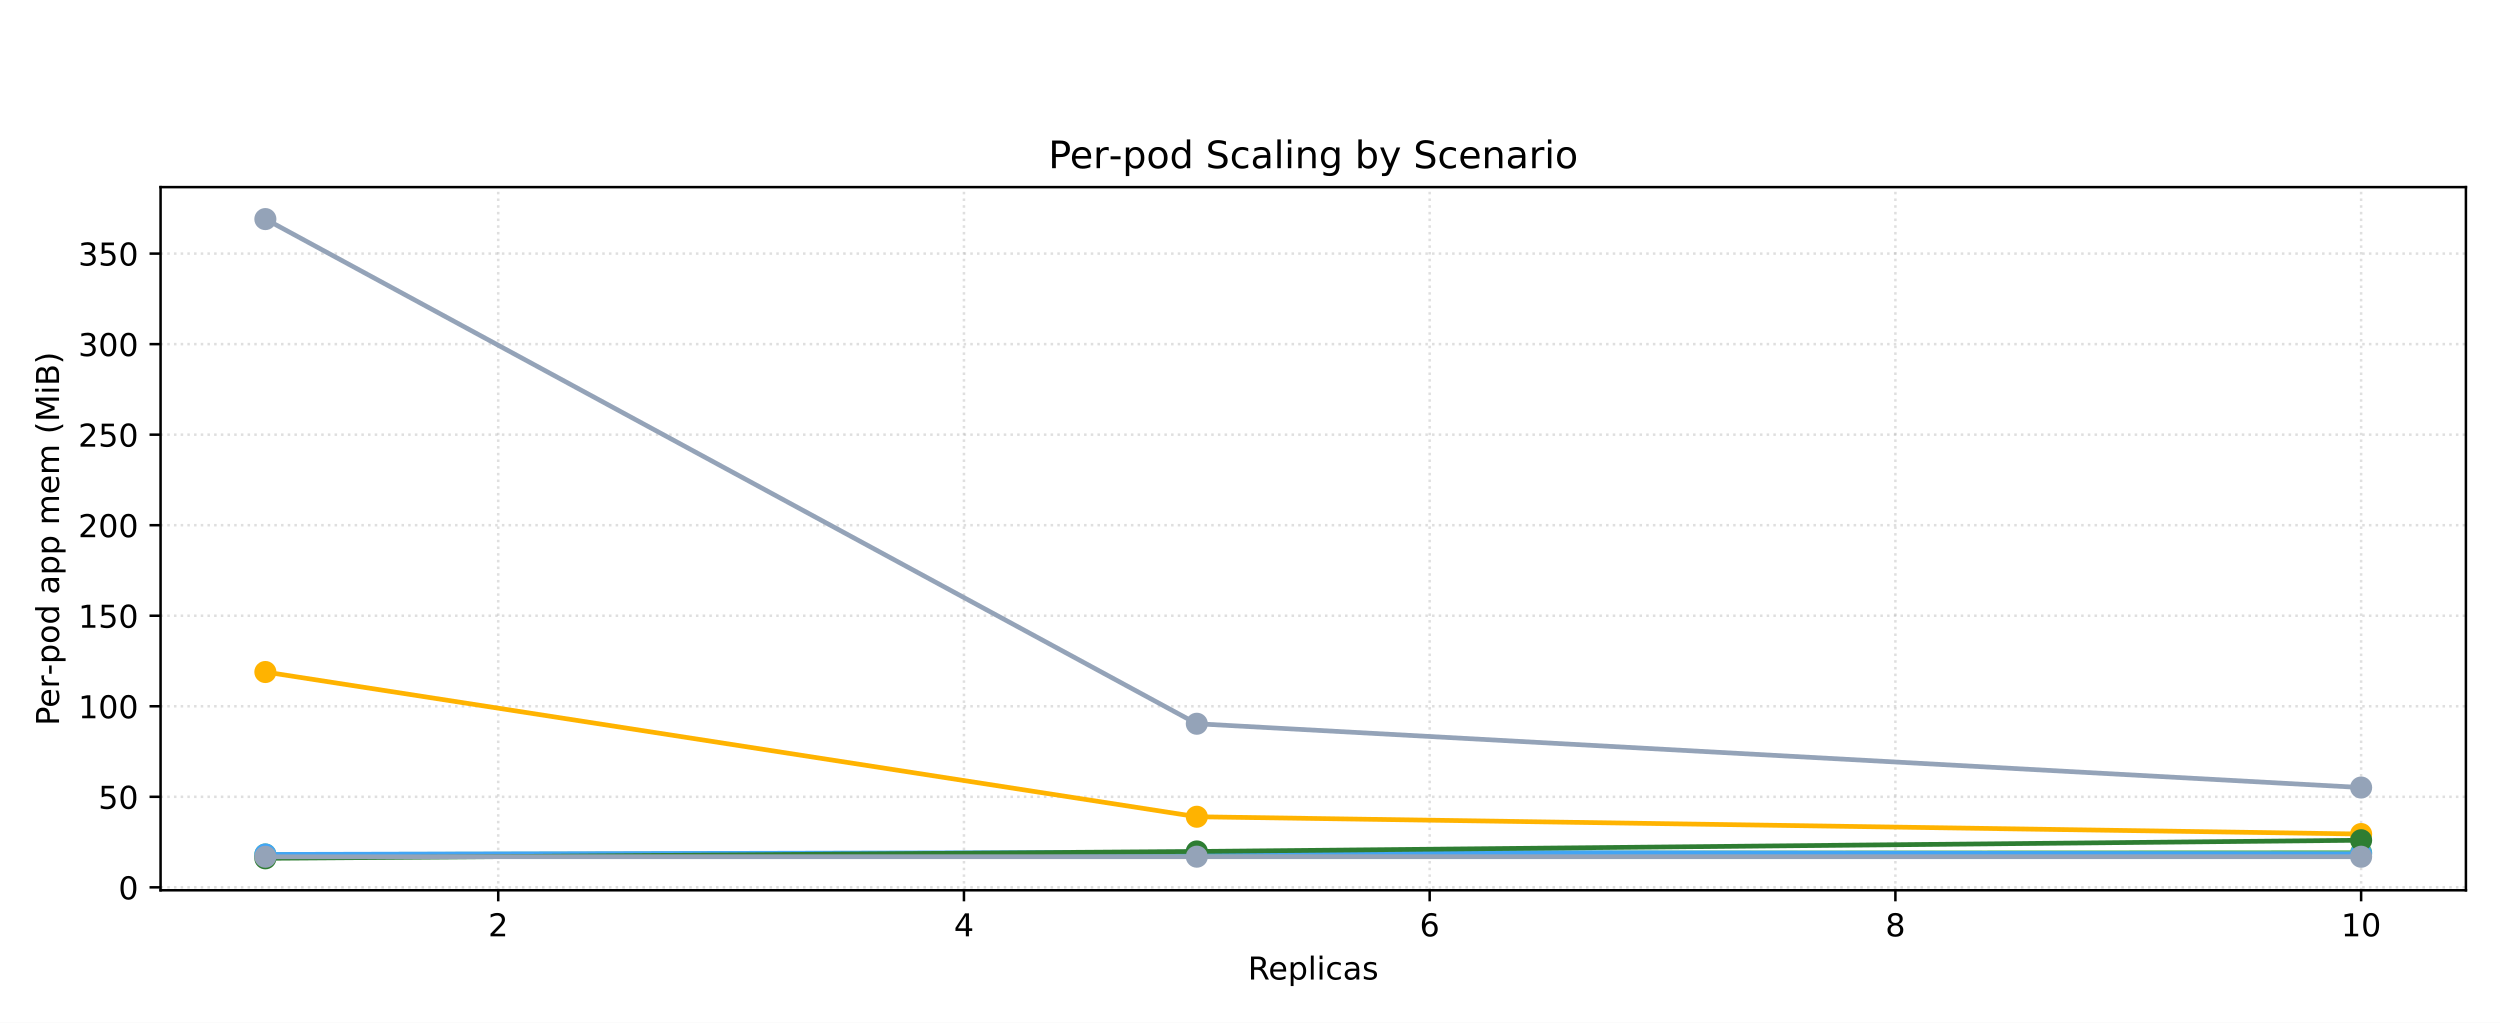
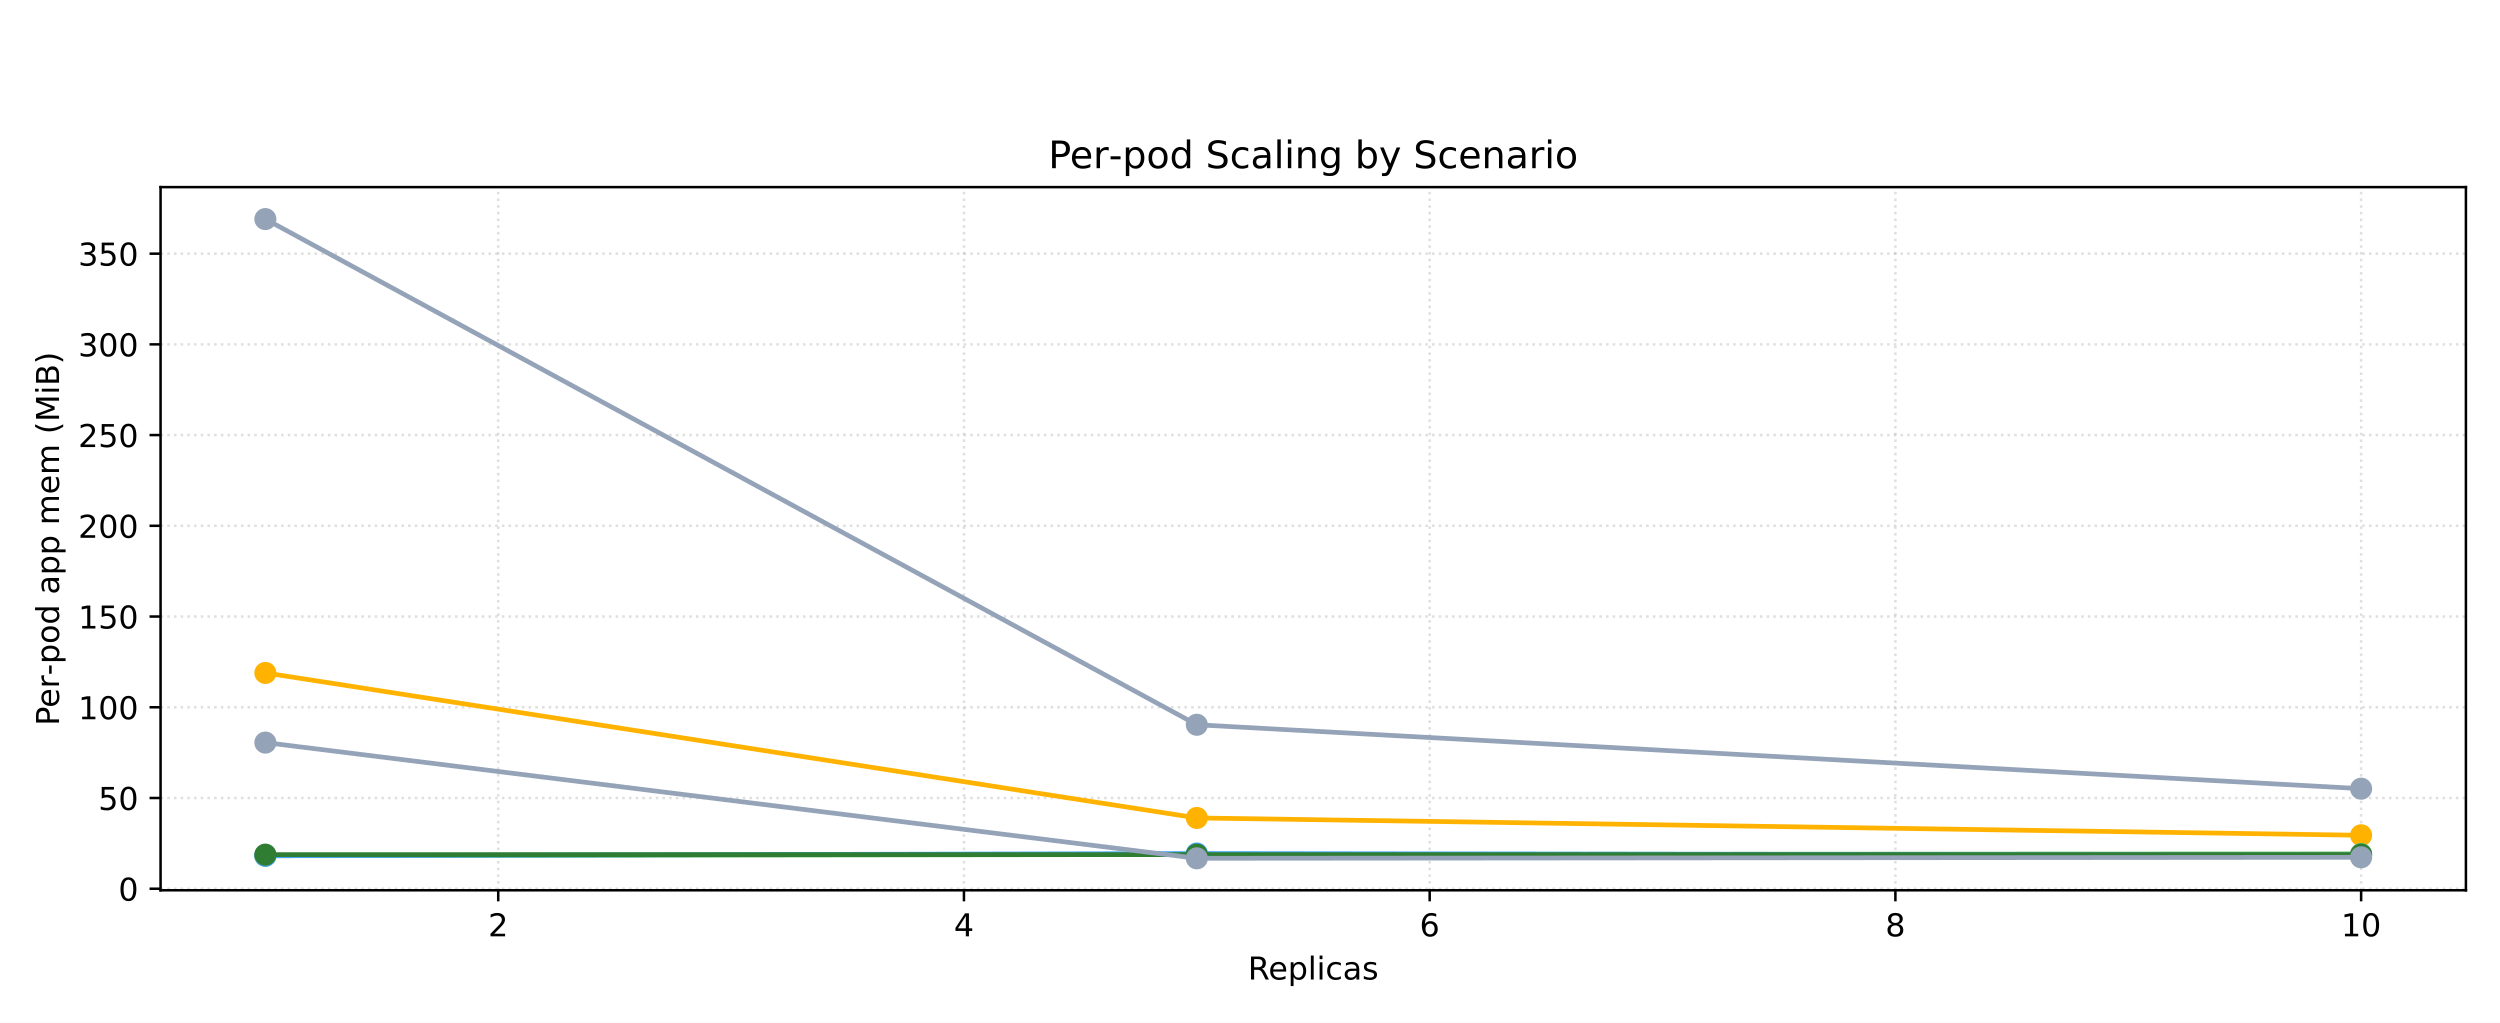
<svg xmlns="http://www.w3.org/2000/svg" xmlns:xlink="http://www.w3.org/1999/xlink" width="792pt" height="324pt" viewBox="0 0 792 324" version="1.1">
  <defs>
    <style type="text/css">*{stroke-linejoin: round; stroke-linecap: butt}</style>
  </defs>
  <g id="figure_1">
    <g id="patch_1">
      <path d="M 0 324  L 792 324  L 792 0  L 0 0  z " style="fill: #ffffff" />
    </g>
    <g id="axes_1">
      <g id="patch_2">
        <path d="M 50.87 282.04  L 781.2 282.04  L 781.2 59.28  L 50.87 59.28  z " style="fill: #ffffff" />
      </g>
      <g id="matplotlib.axis_1">
        <g id="xtick_1">
          <g id="line2d_1">
-             <path d="M 157.838 282.04  L 157.838 59.28  " clip-path="url(#p4709304c54)" style="fill: none; stroke-dasharray: 0.8,1.32; stroke-dashoffset: 0; stroke: #b0b0b0; stroke-opacity: 0.4; stroke-width: 0.8" />
+             <path d="M 157.838 282.04  L 157.838 59.28  " clip-path="url(#pa932ee9a7b)" style="fill: none; stroke-dasharray: 0.8,1.32; stroke-dashoffset: 0; stroke: #b0b0b0; stroke-opacity: 0.4; stroke-width: 0.8" />
          </g>
          <g id="line2d_2">
            <defs>
-               <path id="m03521eb905" d="M 0 0  L 0 3.5  " style="stroke: #000000; stroke-width: 0.8" />
+               <path id="mac78e01b9a" d="M 0 0  L 0 3.5  " style="stroke: #000000; stroke-width: 0.8" />
            </defs>
            <g>
-               <use xlink:href="#m03521eb905" x="157.838" y="282.04" style="stroke: #000000; stroke-width: 0.8" />
+               <use xlink:href="#mac78e01b9a" x="157.838" y="282.04" style="stroke: #000000; stroke-width: 0.8" />
            </g>
          </g>
          <g id="text_1">
            <g transform="translate(154.6563 296.6384) scale(0.1 -0.1)">
              <defs>
                <path id="DejaVuSans-32" d="M 1228 531  L 3431 531  L 3431 0  L 469 0  L 469 531  Q 828 903 1448 1529  Q 2069 2156 2228 2338  Q 2531 2678 2651 2914  Q 2772 3150 2772 3378  Q 2772 3750 2511 3984  Q 2250 4219 1831 4219  Q 1534 4219 1204 4116  Q 875 4013 500 3803  L 500 4441  Q 881 4594 1212 4672  Q 1544 4750 1819 4750  Q 2544 4750 2975 4387  Q 3406 4025 3406 3419  Q 3406 3131 3298 2873  Q 3191 2616 2906 2266  Q 2828 2175 2409 1742  Q 1991 1309 1228 531  z " transform="scale(0.015625)" />
              </defs>
              <use xlink:href="#DejaVuSans-32" />
            </g>
          </g>
        </g>
        <g id="xtick_2">
          <g id="line2d_3">
-             <path d="M 305.379 282.04  L 305.379 59.28  " clip-path="url(#p4709304c54)" style="fill: none; stroke-dasharray: 0.8,1.32; stroke-dashoffset: 0; stroke: #b0b0b0; stroke-opacity: 0.4; stroke-width: 0.8" />
+             <path d="M 305.379 282.04  L 305.379 59.28  " clip-path="url(#pa932ee9a7b)" style="fill: none; stroke-dasharray: 0.8,1.32; stroke-dashoffset: 0; stroke: #b0b0b0; stroke-opacity: 0.4; stroke-width: 0.8" />
          </g>
          <g id="line2d_4">
            <g>
-               <use xlink:href="#m03521eb905" x="305.379" y="282.04" style="stroke: #000000; stroke-width: 0.8" />
+               <use xlink:href="#mac78e01b9a" x="305.379" y="282.04" style="stroke: #000000; stroke-width: 0.8" />
            </g>
          </g>
          <g id="text_2">
            <g transform="translate(302.1977 296.6384) scale(0.1 -0.1)">
              <defs>
                <path id="DejaVuSans-34" d="M 2419 4116  L 825 1625  L 2419 1625  L 2419 4116  z M 2253 4666  L 3047 4666  L 3047 1625  L 3713 1625  L 3713 1100  L 3047 1100  L 3047 0  L 2419 0  L 2419 1100  L 313 1100  L 313 1709  L 2253 4666  z " transform="scale(0.015625)" />
              </defs>
              <use xlink:href="#DejaVuSans-34" />
            </g>
          </g>
        </g>
        <g id="xtick_3">
          <g id="line2d_5">
-             <path d="M 452.92 282.04  L 452.92 59.28  " clip-path="url(#p4709304c54)" style="fill: none; stroke-dasharray: 0.8,1.32; stroke-dashoffset: 0; stroke: #b0b0b0; stroke-opacity: 0.4; stroke-width: 0.8" />
+             <path d="M 452.92 282.04  L 452.92 59.28  " clip-path="url(#pa932ee9a7b)" style="fill: none; stroke-dasharray: 0.8,1.32; stroke-dashoffset: 0; stroke: #b0b0b0; stroke-opacity: 0.4; stroke-width: 0.8" />
          </g>
          <g id="line2d_6">
            <g>
-               <use xlink:href="#m03521eb905" x="452.92" y="282.04" style="stroke: #000000; stroke-width: 0.8" />
+               <use xlink:href="#mac78e01b9a" x="452.92" y="282.04" style="stroke: #000000; stroke-width: 0.8" />
            </g>
          </g>
          <g id="text_3">
            <g transform="translate(449.7391 296.6384) scale(0.1 -0.1)">
              <defs>
                <path id="DejaVuSans-36" d="M 2113 2584  Q 1688 2584 1439 2293  Q 1191 2003 1191 1497  Q 1191 994 1439 701  Q 1688 409 2113 409  Q 2538 409 2786 701  Q 3034 994 3034 1497  Q 3034 2003 2786 2293  Q 2538 2584 2113 2584  z M 3366 4563  L 3366 3988  Q 3128 4100 2886 4159  Q 2644 4219 2406 4219  Q 1781 4219 1451 3797  Q 1122 3375 1075 2522  Q 1259 2794 1537 2939  Q 1816 3084 2150 3084  Q 2853 3084 3261 2657  Q 3669 2231 3669 1497  Q 3669 778 3244 343  Q 2819 -91 2113 -91  Q 1303 -91 875 529  Q 447 1150 447 2328  Q 447 3434 972 4092  Q 1497 4750 2381 4750  Q 2619 4750 2861 4703  Q 3103 4656 3366 4563  z " transform="scale(0.015625)" />
              </defs>
              <use xlink:href="#DejaVuSans-36" />
            </g>
          </g>
        </g>
        <g id="xtick_4">
          <g id="line2d_7">
-             <path d="M 600.462 282.04  L 600.462 59.28  " clip-path="url(#p4709304c54)" style="fill: none; stroke-dasharray: 0.8,1.32; stroke-dashoffset: 0; stroke: #b0b0b0; stroke-opacity: 0.4; stroke-width: 0.8" />
+             <path d="M 600.462 282.04  L 600.462 59.28  " clip-path="url(#pa932ee9a7b)" style="fill: none; stroke-dasharray: 0.8,1.32; stroke-dashoffset: 0; stroke: #b0b0b0; stroke-opacity: 0.4; stroke-width: 0.8" />
          </g>
          <g id="line2d_8">
            <g>
-               <use xlink:href="#m03521eb905" x="600.462" y="282.04" style="stroke: #000000; stroke-width: 0.8" />
+               <use xlink:href="#mac78e01b9a" x="600.462" y="282.04" style="stroke: #000000; stroke-width: 0.8" />
            </g>
          </g>
          <g id="text_4">
            <g transform="translate(597.2805 296.6384) scale(0.1 -0.1)">
              <defs>
                <path id="DejaVuSans-38" d="M 2034 2216  Q 1584 2216 1326 1975  Q 1069 1734 1069 1313  Q 1069 891 1326 650  Q 1584 409 2034 409  Q 2484 409 2743 651  Q 3003 894 3003 1313  Q 3003 1734 2745 1975  Q 2488 2216 2034 2216  z M 1403 2484  Q 997 2584 770 2862  Q 544 3141 544 3541  Q 544 4100 942 4425  Q 1341 4750 2034 4750  Q 2731 4750 3128 4425  Q 3525 4100 3525 3541  Q 3525 3141 3298 2862  Q 3072 2584 2669 2484  Q 3125 2378 3379 2068  Q 3634 1759 3634 1313  Q 3634 634 3220 271  Q 2806 -91 2034 -91  Q 1263 -91 848 271  Q 434 634 434 1313  Q 434 1759 690 2068  Q 947 2378 1403 2484  z M 1172 3481  Q 1172 3119 1398 2916  Q 1625 2713 2034 2713  Q 2441 2713 2670 2916  Q 2900 3119 2900 3481  Q 2900 3844 2670 4047  Q 2441 4250 2034 4250  Q 1625 4250 1398 4047  Q 1172 3844 1172 3481  z " transform="scale(0.015625)" />
              </defs>
              <use xlink:href="#DejaVuSans-38" />
            </g>
          </g>
        </g>
        <g id="xtick_5">
          <g id="line2d_9">
-             <path d="M 748.003 282.04  L 748.003 59.28  " clip-path="url(#p4709304c54)" style="fill: none; stroke-dasharray: 0.8,1.32; stroke-dashoffset: 0; stroke: #b0b0b0; stroke-opacity: 0.4; stroke-width: 0.8" />
+             <path d="M 748.003 282.04  L 748.003 59.28  " clip-path="url(#pa932ee9a7b)" style="fill: none; stroke-dasharray: 0.8,1.32; stroke-dashoffset: 0; stroke: #b0b0b0; stroke-opacity: 0.4; stroke-width: 0.8" />
          </g>
          <g id="line2d_10">
            <g>
-               <use xlink:href="#m03521eb905" x="748.003" y="282.04" style="stroke: #000000; stroke-width: 0.8" />
+               <use xlink:href="#mac78e01b9a" x="748.003" y="282.04" style="stroke: #000000; stroke-width: 0.8" />
            </g>
          </g>
          <g id="text_5">
            <g transform="translate(741.6407 296.6384) scale(0.1 -0.1)">
              <defs>
                <path id="DejaVuSans-31" d="M 794 531  L 1825 531  L 1825 4091  L 703 3866  L 703 4441  L 1819 4666  L 2450 4666  L 2450 531  L 3481 531  L 3481 0  L 794 0  L 794 531  z " transform="scale(0.015625)" />
                <path id="DejaVuSans-30" d="M 2034 4250  Q 1547 4250 1301 3770  Q 1056 3291 1056 2328  Q 1056 1369 1301 889  Q 1547 409 2034 409  Q 2525 409 2770 889  Q 3016 1369 3016 2328  Q 3016 3291 2770 3770  Q 2525 4250 2034 4250  z M 2034 4750  Q 2819 4750 3233 4129  Q 3647 3509 3647 2328  Q 3647 1150 3233 529  Q 2819 -91 2034 -91  Q 1250 -91 836 529  Q 422 1150 422 2328  Q 422 3509 836 4129  Q 1250 4750 2034 4750  z " transform="scale(0.015625)" />
              </defs>
              <use xlink:href="#DejaVuSans-31" />
              <use xlink:href="#DejaVuSans-30" transform="translate(63.62305 0)" />
            </g>
          </g>
        </g>
        <g id="text_6">
          <g transform="translate(395.3389 310.3166) scale(0.1 -0.1)">
            <defs>
              <path id="DejaVuSans-52" d="M 2841 2188  Q 3044 2119 3236 1894  Q 3428 1669 3622 1275  L 4263 0  L 3584 0  L 2988 1197  Q 2756 1666 2539 1819  Q 2322 1972 1947 1972  L 1259 1972  L 1259 0  L 628 0  L 628 4666  L 2053 4666  Q 2853 4666 3247 4331  Q 3641 3997 3641 3322  Q 3641 2881 3436 2590  Q 3231 2300 2841 2188  z M 1259 4147  L 1259 2491  L 2053 2491  Q 2509 2491 2742 2702  Q 2975 2913 2975 3322  Q 2975 3731 2742 3939  Q 2509 4147 2053 4147  L 1259 4147  z " transform="scale(0.015625)" />
              <path id="DejaVuSans-65" d="M 3597 1894  L 3597 1613  L 953 1613  Q 991 1019 1311 708  Q 1631 397 2203 397  Q 2534 397 2845 478  Q 3156 559 3463 722  L 3463 178  Q 3153 47 2828 -22  Q 2503 -91 2169 -91  Q 1331 -91 842 396  Q 353 884 353 1716  Q 353 2575 817 3079  Q 1281 3584 2069 3584  Q 2775 3584 3186 3129  Q 3597 2675 3597 1894  z M 3022 2063  Q 3016 2534 2758 2815  Q 2500 3097 2075 3097  Q 1594 3097 1305 2825  Q 1016 2553 972 2059  L 3022 2063  z " transform="scale(0.015625)" />
              <path id="DejaVuSans-70" d="M 1159 525  L 1159 -1331  L 581 -1331  L 581 3500  L 1159 3500  L 1159 2969  Q 1341 3281 1617 3432  Q 1894 3584 2278 3584  Q 2916 3584 3314 3078  Q 3713 2572 3713 1747  Q 3713 922 3314 415  Q 2916 -91 2278 -91  Q 1894 -91 1617 61  Q 1341 213 1159 525  z M 3116 1747  Q 3116 2381 2855 2742  Q 2594 3103 2138 3103  Q 1681 3103 1420 2742  Q 1159 2381 1159 1747  Q 1159 1113 1420 752  Q 1681 391 2138 391  Q 2594 391 2855 752  Q 3116 1113 3116 1747  z " transform="scale(0.015625)" />
              <path id="DejaVuSans-6c" d="M 603 4863  L 1178 4863  L 1178 0  L 603 0  L 603 4863  z " transform="scale(0.015625)" />
              <path id="DejaVuSans-69" d="M 603 3500  L 1178 3500  L 1178 0  L 603 0  L 603 3500  z M 603 4863  L 1178 4863  L 1178 4134  L 603 4134  L 603 4863  z " transform="scale(0.015625)" />
              <path id="DejaVuSans-63" d="M 3122 3366  L 3122 2828  Q 2878 2963 2633 3030  Q 2388 3097 2138 3097  Q 1578 3097 1268 2742  Q 959 2388 959 1747  Q 959 1106 1268 751  Q 1578 397 2138 397  Q 2388 397 2633 464  Q 2878 531 3122 666  L 3122 134  Q 2881 22 2623 -34  Q 2366 -91 2075 -91  Q 1284 -91 818 406  Q 353 903 353 1747  Q 353 2603 823 3093  Q 1294 3584 2113 3584  Q 2378 3584 2631 3529  Q 2884 3475 3122 3366  z " transform="scale(0.015625)" />
              <path id="DejaVuSans-61" d="M 2194 1759  Q 1497 1759 1228 1600  Q 959 1441 959 1056  Q 959 750 1161 570  Q 1363 391 1709 391  Q 2188 391 2477 730  Q 2766 1069 2766 1631  L 2766 1759  L 2194 1759  z M 3341 1997  L 3341 0  L 2766 0  L 2766 531  Q 2569 213 2275 61  Q 1981 -91 1556 -91  Q 1019 -91 701 211  Q 384 513 384 1019  Q 384 1609 779 1909  Q 1175 2209 1959 2209  L 2766 2209  L 2766 2266  Q 2766 2663 2505 2880  Q 2244 3097 1772 3097  Q 1472 3097 1187 3025  Q 903 2953 641 2809  L 641 3341  Q 956 3463 1253 3523  Q 1550 3584 1831 3584  Q 2591 3584 2966 3190  Q 3341 2797 3341 1997  z " transform="scale(0.015625)" />
              <path id="DejaVuSans-73" d="M 2834 3397  L 2834 2853  Q 2591 2978 2328 3040  Q 2066 3103 1784 3103  Q 1356 3103 1142 2972  Q 928 2841 928 2578  Q 928 2378 1081 2264  Q 1234 2150 1697 2047  L 1894 2003  Q 2506 1872 2764 1633  Q 3022 1394 3022 966  Q 3022 478 2636 193  Q 2250 -91 1575 -91  Q 1294 -91 989 -36  Q 684 19 347 128  L 347 722  Q 666 556 975 473  Q 1284 391 1588 391  Q 1994 391 2212 530  Q 2431 669 2431 922  Q 2431 1156 2273 1281  Q 2116 1406 1581 1522  L 1381 1569  Q 847 1681 609 1914  Q 372 2147 372 2553  Q 372 3047 722 3315  Q 1072 3584 1716 3584  Q 2034 3584 2315 3537  Q 2597 3491 2834 3397  z " transform="scale(0.015625)" />
            </defs>
            <use xlink:href="#DejaVuSans-52" />
            <use xlink:href="#DejaVuSans-65" transform="translate(64.98242 0)" />
            <use xlink:href="#DejaVuSans-70" transform="translate(126.5059 0)" />
            <use xlink:href="#DejaVuSans-6c" transform="translate(189.9824 0)" />
            <use xlink:href="#DejaVuSans-69" transform="translate(217.7656 0)" />
            <use xlink:href="#DejaVuSans-63" transform="translate(245.5488 0)" />
            <use xlink:href="#DejaVuSans-61" transform="translate(300.5293 0)" />
            <use xlink:href="#DejaVuSans-73" transform="translate(361.8086 0)" />
          </g>
        </g>
      </g>
      <g id="matplotlib.axis_2">
        <g id="ytick_1">
          <g id="line2d_11">
-             <path d="M 50.87 281.116  L 781.2 281.116  " clip-path="url(#p4709304c54)" style="fill: none; stroke-dasharray: 0.8,1.32; stroke-dashoffset: 0; stroke: #b0b0b0; stroke-opacity: 0.4; stroke-width: 0.8" />
+             <path d="M 50.87 281.542  L 781.2 281.542  " clip-path="url(#pa932ee9a7b)" style="fill: none; stroke-dasharray: 0.8,1.32; stroke-dashoffset: 0; stroke: #b0b0b0; stroke-opacity: 0.4; stroke-width: 0.8" />
          </g>
          <g id="line2d_12">
            <defs>
-               <path id="mcc655ae28c" d="M 0 0  L -3.5 0  " style="stroke: #000000; stroke-width: 0.8" />
+               <path id="mf0f3178457" d="M 0 0  L -3.5 0  " style="stroke: #000000; stroke-width: 0.8" />
            </defs>
            <g>
-               <use xlink:href="#mcc655ae28c" x="50.87" y="281.116" style="stroke: #000000; stroke-width: 0.8" />
+               <use xlink:href="#mf0f3178457" x="50.87" y="281.542" style="stroke: #000000; stroke-width: 0.8" />
            </g>
          </g>
          <g id="text_7">
-             <g transform="translate(37.5075 284.9148) scale(0.1 -0.1)">
+             <g transform="translate(37.5075 285.3415) scale(0.1 -0.1)">
              <use xlink:href="#DejaVuSans-30" />
            </g>
          </g>
        </g>
        <g id="ytick_2">
          <g id="line2d_13">
-             <path d="M 50.87 252.432  L 781.2 252.432  " clip-path="url(#p4709304c54)" style="fill: none; stroke-dasharray: 0.8,1.32; stroke-dashoffset: 0; stroke: #b0b0b0; stroke-opacity: 0.4; stroke-width: 0.8" />
+             <path d="M 50.87 252.801  L 781.2 252.801  " clip-path="url(#pa932ee9a7b)" style="fill: none; stroke-dasharray: 0.8,1.32; stroke-dashoffset: 0; stroke: #b0b0b0; stroke-opacity: 0.4; stroke-width: 0.8" />
          </g>
          <g id="line2d_14">
            <g>
-               <use xlink:href="#mcc655ae28c" x="50.87" y="252.432" style="stroke: #000000; stroke-width: 0.8" />
+               <use xlink:href="#mf0f3178457" x="50.87" y="252.801" style="stroke: #000000; stroke-width: 0.8" />
            </g>
          </g>
          <g id="text_8">
-             <g transform="translate(31.145 256.2317) scale(0.1 -0.1)">
+             <g transform="translate(31.145 256.6006) scale(0.1 -0.1)">
              <defs>
                <path id="DejaVuSans-35" d="M 691 4666  L 3169 4666  L 3169 4134  L 1269 4134  L 1269 2991  Q 1406 3038 1543 3061  Q 1681 3084 1819 3084  Q 2600 3084 3056 2656  Q 3513 2228 3513 1497  Q 3513 744 3044 326  Q 2575 -91 1722 -91  Q 1428 -91 1123 -41  Q 819 9 494 109  L 494 744  Q 775 591 1075 516  Q 1375 441 1709 441  Q 2250 441 2565 725  Q 2881 1009 2881 1497  Q 2881 1984 2565 2268  Q 2250 2553 1709 2553  Q 1456 2553 1204 2497  Q 953 2441 691 2322  L 691 4666  z " transform="scale(0.015625)" />
              </defs>
              <use xlink:href="#DejaVuSans-35" />
              <use xlink:href="#DejaVuSans-30" transform="translate(63.62305 0)" />
            </g>
          </g>
        </g>
        <g id="ytick_3">
          <g id="line2d_15">
-             <path d="M 50.87 223.749  L 781.2 223.749  " clip-path="url(#p4709304c54)" style="fill: none; stroke-dasharray: 0.8,1.32; stroke-dashoffset: 0; stroke: #b0b0b0; stroke-opacity: 0.4; stroke-width: 0.8" />
+             <path d="M 50.87 224.061  L 781.2 224.061  " clip-path="url(#pa932ee9a7b)" style="fill: none; stroke-dasharray: 0.8,1.32; stroke-dashoffset: 0; stroke: #b0b0b0; stroke-opacity: 0.4; stroke-width: 0.8" />
          </g>
          <g id="line2d_16">
            <g>
-               <use xlink:href="#mcc655ae28c" x="50.87" y="223.749" style="stroke: #000000; stroke-width: 0.8" />
+               <use xlink:href="#mf0f3178457" x="50.87" y="224.061" style="stroke: #000000; stroke-width: 0.8" />
            </g>
          </g>
          <g id="text_9">
-             <g transform="translate(24.7825 227.5486) scale(0.1 -0.1)">
+             <g transform="translate(24.7825 227.8598) scale(0.1 -0.1)">
              <use xlink:href="#DejaVuSans-31" />
              <use xlink:href="#DejaVuSans-30" transform="translate(63.62305 0)" />
              <use xlink:href="#DejaVuSans-30" transform="translate(127.2461 0)" />
            </g>
          </g>
        </g>
        <g id="ytick_4">
          <g id="line2d_17">
-             <path d="M 50.87 195.066  L 781.2 195.066  " clip-path="url(#p4709304c54)" style="fill: none; stroke-dasharray: 0.8,1.32; stroke-dashoffset: 0; stroke: #b0b0b0; stroke-opacity: 0.4; stroke-width: 0.8" />
+             <path d="M 50.87 195.32  L 781.2 195.32  " clip-path="url(#pa932ee9a7b)" style="fill: none; stroke-dasharray: 0.8,1.32; stroke-dashoffset: 0; stroke: #b0b0b0; stroke-opacity: 0.4; stroke-width: 0.8" />
          </g>
          <g id="line2d_18">
            <g>
-               <use xlink:href="#mcc655ae28c" x="50.87" y="195.066" style="stroke: #000000; stroke-width: 0.8" />
+               <use xlink:href="#mf0f3178457" x="50.87" y="195.32" style="stroke: #000000; stroke-width: 0.8" />
            </g>
          </g>
          <g id="text_10">
-             <g transform="translate(24.7825 198.8656) scale(0.1 -0.1)">
+             <g transform="translate(24.7825 199.1189) scale(0.1 -0.1)">
              <use xlink:href="#DejaVuSans-31" />
              <use xlink:href="#DejaVuSans-35" transform="translate(63.62305 0)" />
              <use xlink:href="#DejaVuSans-30" transform="translate(127.2461 0)" />
            </g>
          </g>
        </g>
        <g id="ytick_5">
          <g id="line2d_19">
-             <path d="M 50.87 166.383  L 781.2 166.383  " clip-path="url(#p4709304c54)" style="fill: none; stroke-dasharray: 0.8,1.32; stroke-dashoffset: 0; stroke: #b0b0b0; stroke-opacity: 0.4; stroke-width: 0.8" />
+             <path d="M 50.87 166.579  L 781.2 166.579  " clip-path="url(#pa932ee9a7b)" style="fill: none; stroke-dasharray: 0.8,1.32; stroke-dashoffset: 0; stroke: #b0b0b0; stroke-opacity: 0.4; stroke-width: 0.8" />
          </g>
          <g id="line2d_20">
            <g>
-               <use xlink:href="#mcc655ae28c" x="50.87" y="166.383" style="stroke: #000000; stroke-width: 0.8" />
+               <use xlink:href="#mf0f3178457" x="50.87" y="166.579" style="stroke: #000000; stroke-width: 0.8" />
            </g>
          </g>
          <g id="text_11">
-             <g transform="translate(24.7825 170.1825) scale(0.1 -0.1)">
+             <g transform="translate(24.7825 170.378) scale(0.1 -0.1)">
              <use xlink:href="#DejaVuSans-32" />
              <use xlink:href="#DejaVuSans-30" transform="translate(63.62305 0)" />
              <use xlink:href="#DejaVuSans-30" transform="translate(127.2461 0)" />
            </g>
          </g>
        </g>
        <g id="ytick_6">
          <g id="line2d_21">
-             <path d="M 50.87 137.7  L 781.2 137.7  " clip-path="url(#p4709304c54)" style="fill: none; stroke-dasharray: 0.8,1.32; stroke-dashoffset: 0; stroke: #b0b0b0; stroke-opacity: 0.4; stroke-width: 0.8" />
+             <path d="M 50.87 137.838  L 781.2 137.838  " clip-path="url(#pa932ee9a7b)" style="fill: none; stroke-dasharray: 0.8,1.32; stroke-dashoffset: 0; stroke: #b0b0b0; stroke-opacity: 0.4; stroke-width: 0.8" />
          </g>
          <g id="line2d_22">
            <g>
-               <use xlink:href="#mcc655ae28c" x="50.87" y="137.7" style="stroke: #000000; stroke-width: 0.8" />
+               <use xlink:href="#mf0f3178457" x="50.87" y="137.838" style="stroke: #000000; stroke-width: 0.8" />
            </g>
          </g>
          <g id="text_12">
-             <g transform="translate(24.7825 141.4995) scale(0.1 -0.1)">
+             <g transform="translate(24.7825 141.6371) scale(0.1 -0.1)">
              <use xlink:href="#DejaVuSans-32" />
              <use xlink:href="#DejaVuSans-35" transform="translate(63.62305 0)" />
              <use xlink:href="#DejaVuSans-30" transform="translate(127.2461 0)" />
            </g>
          </g>
        </g>
        <g id="ytick_7">
          <g id="line2d_23">
-             <path d="M 50.87 109.017  L 781.2 109.017  " clip-path="url(#p4709304c54)" style="fill: none; stroke-dasharray: 0.8,1.32; stroke-dashoffset: 0; stroke: #b0b0b0; stroke-opacity: 0.4; stroke-width: 0.8" />
+             <path d="M 50.87 109.097  L 781.2 109.097  " clip-path="url(#pa932ee9a7b)" style="fill: none; stroke-dasharray: 0.8,1.32; stroke-dashoffset: 0; stroke: #b0b0b0; stroke-opacity: 0.4; stroke-width: 0.8" />
          </g>
          <g id="line2d_24">
            <g>
-               <use xlink:href="#mcc655ae28c" x="50.87" y="109.017" style="stroke: #000000; stroke-width: 0.8" />
+               <use xlink:href="#mf0f3178457" x="50.87" y="109.097" style="stroke: #000000; stroke-width: 0.8" />
            </g>
          </g>
          <g id="text_13">
-             <g transform="translate(24.7825 112.8164) scale(0.1 -0.1)">
+             <g transform="translate(24.7825 112.8963) scale(0.1 -0.1)">
              <defs>
                <path id="DejaVuSans-33" d="M 2597 2516  Q 3050 2419 3304 2112  Q 3559 1806 3559 1356  Q 3559 666 3084 287  Q 2609 -91 1734 -91  Q 1441 -91 1130 -33  Q 819 25 488 141  L 488 750  Q 750 597 1062 519  Q 1375 441 1716 441  Q 2309 441 2620 675  Q 2931 909 2931 1356  Q 2931 1769 2642 2001  Q 2353 2234 1838 2234  L 1294 2234  L 1294 2753  L 1863 2753  Q 2328 2753 2575 2939  Q 2822 3125 2822 3475  Q 2822 3834 2567 4026  Q 2313 4219 1838 4219  Q 1578 4219 1281 4162  Q 984 4106 628 3988  L 628 4550  Q 988 4650 1302 4700  Q 1616 4750 1894 4750  Q 2613 4750 3031 4423  Q 3450 4097 3450 3541  Q 3450 3153 3228 2886  Q 3006 2619 2597 2516  z " transform="scale(0.015625)" />
              </defs>
              <use xlink:href="#DejaVuSans-33" />
              <use xlink:href="#DejaVuSans-30" transform="translate(63.62305 0)" />
              <use xlink:href="#DejaVuSans-30" transform="translate(127.2461 0)" />
            </g>
          </g>
        </g>
        <g id="ytick_8">
          <g id="line2d_25">
-             <path d="M 50.87 80.334  L 781.2 80.334  " clip-path="url(#p4709304c54)" style="fill: none; stroke-dasharray: 0.8,1.32; stroke-dashoffset: 0; stroke: #b0b0b0; stroke-opacity: 0.4; stroke-width: 0.8" />
+             <path d="M 50.87 80.356  L 781.2 80.356  " clip-path="url(#pa932ee9a7b)" style="fill: none; stroke-dasharray: 0.8,1.32; stroke-dashoffset: 0; stroke: #b0b0b0; stroke-opacity: 0.4; stroke-width: 0.8" />
          </g>
          <g id="line2d_26">
            <g>
-               <use xlink:href="#mcc655ae28c" x="50.87" y="80.334" style="stroke: #000000; stroke-width: 0.8" />
+               <use xlink:href="#mf0f3178457" x="50.87" y="80.356" style="stroke: #000000; stroke-width: 0.8" />
            </g>
          </g>
          <g id="text_14">
-             <g transform="translate(24.7825 84.13336) scale(0.1 -0.1)">
+             <g transform="translate(24.7825 84.15539) scale(0.1 -0.1)">
              <use xlink:href="#DejaVuSans-33" />
              <use xlink:href="#DejaVuSans-35" transform="translate(63.62305 0)" />
              <use xlink:href="#DejaVuSans-30" transform="translate(127.2461 0)" />
            </g>
          </g>
        </g>
        <g id="text_15">
          <g transform="translate(18.70281 229.8694) rotate(-90) scale(0.1 -0.1)">
            <defs>
              <path id="DejaVuSans-50" d="M 1259 4147  L 1259 2394  L 2053 2394  Q 2494 2394 2734 2622  Q 2975 2850 2975 3272  Q 2975 3691 2734 3919  Q 2494 4147 2053 4147  L 1259 4147  z M 628 4666  L 2053 4666  Q 2838 4666 3239 4311  Q 3641 3956 3641 3272  Q 3641 2581 3239 2228  Q 2838 1875 2053 1875  L 1259 1875  L 1259 0  L 628 0  L 628 4666  z " transform="scale(0.015625)" />
              <path id="DejaVuSans-72" d="M 2631 2963  Q 2534 3019 2420 3045  Q 2306 3072 2169 3072  Q 1681 3072 1420 2755  Q 1159 2438 1159 1844  L 1159 0  L 581 0  L 581 3500  L 1159 3500  L 1159 2956  Q 1341 3275 1631 3429  Q 1922 3584 2338 3584  Q 2397 3584 2469 3576  Q 2541 3569 2628 3553  L 2631 2963  z " transform="scale(0.015625)" />
              <path id="DejaVuSans-2011" d="M 313 2009  L 1997 2009  L 1997 1497  L 313 1497  L 313 2009  z " transform="scale(0.015625)" />
              <path id="DejaVuSans-6f" d="M 1959 3097  Q 1497 3097 1228 2736  Q 959 2375 959 1747  Q 959 1119 1226 758  Q 1494 397 1959 397  Q 2419 397 2687 759  Q 2956 1122 2956 1747  Q 2956 2369 2687 2733  Q 2419 3097 1959 3097  z M 1959 3584  Q 2709 3584 3137 3096  Q 3566 2609 3566 1747  Q 3566 888 3137 398  Q 2709 -91 1959 -91  Q 1206 -91 779 398  Q 353 888 353 1747  Q 353 2609 779 3096  Q 1206 3584 1959 3584  z " transform="scale(0.015625)" />
              <path id="DejaVuSans-64" d="M 2906 2969  L 2906 4863  L 3481 4863  L 3481 0  L 2906 0  L 2906 525  Q 2725 213 2448 61  Q 2172 -91 1784 -91  Q 1150 -91 751 415  Q 353 922 353 1747  Q 353 2572 751 3078  Q 1150 3584 1784 3584  Q 2172 3584 2448 3432  Q 2725 3281 2906 2969  z M 947 1747  Q 947 1113 1208 752  Q 1469 391 1925 391  Q 2381 391 2643 752  Q 2906 1113 2906 1747  Q 2906 2381 2643 2742  Q 2381 3103 1925 3103  Q 1469 3103 1208 2742  Q 947 2381 947 1747  z " transform="scale(0.015625)" />
              <path id="DejaVuSans-20" transform="scale(0.015625)" />
              <path id="DejaVuSans-6d" d="M 3328 2828  Q 3544 3216 3844 3400  Q 4144 3584 4550 3584  Q 5097 3584 5394 3201  Q 5691 2819 5691 2113  L 5691 0  L 5113 0  L 5113 2094  Q 5113 2597 4934 2840  Q 4756 3084 4391 3084  Q 3944 3084 3684 2787  Q 3425 2491 3425 1978  L 3425 0  L 2847 0  L 2847 2094  Q 2847 2600 2669 2842  Q 2491 3084 2119 3084  Q 1678 3084 1418 2786  Q 1159 2488 1159 1978  L 1159 0  L 581 0  L 581 3500  L 1159 3500  L 1159 2956  Q 1356 3278 1631 3431  Q 1906 3584 2284 3584  Q 2666 3584 2933 3390  Q 3200 3197 3328 2828  z " transform="scale(0.015625)" />
              <path id="DejaVuSans-28" d="M 1984 4856  Q 1566 4138 1362 3434  Q 1159 2731 1159 2009  Q 1159 1288 1364 580  Q 1569 -128 1984 -844  L 1484 -844  Q 1016 -109 783 600  Q 550 1309 550 2009  Q 550 2706 781 3412  Q 1013 4119 1484 4856  L 1984 4856  z " transform="scale(0.015625)" />
              <path id="DejaVuSans-4d" d="M 628 4666  L 1569 4666  L 2759 1491  L 3956 4666  L 4897 4666  L 4897 0  L 4281 0  L 4281 4097  L 3078 897  L 2444 897  L 1241 4097  L 1241 0  L 628 0  L 628 4666  z " transform="scale(0.015625)" />
              <path id="DejaVuSans-42" d="M 1259 2228  L 1259 519  L 2272 519  Q 2781 519 3026 730  Q 3272 941 3272 1375  Q 3272 1813 3026 2020  Q 2781 2228 2272 2228  L 1259 2228  z M 1259 4147  L 1259 2741  L 2194 2741  Q 2656 2741 2882 2914  Q 3109 3088 3109 3444  Q 3109 3797 2882 3972  Q 2656 4147 2194 4147  L 1259 4147  z M 628 4666  L 2241 4666  Q 2963 4666 3353 4366  Q 3744 4066 3744 3513  Q 3744 3084 3544 2831  Q 3344 2578 2956 2516  Q 3422 2416 3680 2098  Q 3938 1781 3938 1306  Q 3938 681 3513 340  Q 3088 0 2303 0  L 628 0  L 628 4666  z " transform="scale(0.015625)" />
              <path id="DejaVuSans-29" d="M 513 4856  L 1013 4856  Q 1481 4119 1714 3412  Q 1947 2706 1947 2009  Q 1947 1309 1714 600  Q 1481 -109 1013 -844  L 513 -844  Q 928 -128 1133 580  Q 1338 1288 1338 2009  Q 1338 2731 1133 3434  Q 928 4138 513 4856  z " transform="scale(0.015625)" />
            </defs>
            <use xlink:href="#DejaVuSans-50" />
            <use xlink:href="#DejaVuSans-65" transform="translate(56.67773 0)" />
            <use xlink:href="#DejaVuSans-72" transform="translate(118.2012 0)" />
            <use xlink:href="#DejaVuSans-2011" transform="translate(159.3145 0)" />
            <use xlink:href="#DejaVuSans-70" transform="translate(195.3984 0)" />
            <use xlink:href="#DejaVuSans-6f" transform="translate(258.875 0)" />
            <use xlink:href="#DejaVuSans-64" transform="translate(320.0566 0)" />
            <use xlink:href="#DejaVuSans-20" transform="translate(383.5332 0)" />
            <use xlink:href="#DejaVuSans-61" transform="translate(415.3203 0)" />
            <use xlink:href="#DejaVuSans-70" transform="translate(476.5996 0)" />
            <use xlink:href="#DejaVuSans-70" transform="translate(540.0762 0)" />
            <use xlink:href="#DejaVuSans-20" transform="translate(603.5527 0)" />
            <use xlink:href="#DejaVuSans-6d" transform="translate(635.3398 0)" />
            <use xlink:href="#DejaVuSans-65" transform="translate(732.752 0)" />
            <use xlink:href="#DejaVuSans-6d" transform="translate(794.2754 0)" />
            <use xlink:href="#DejaVuSans-20" transform="translate(891.6875 0)" />
            <use xlink:href="#DejaVuSans-28" transform="translate(923.4746 0)" />
            <use xlink:href="#DejaVuSans-4d" transform="translate(962.4883 0)" />
            <use xlink:href="#DejaVuSans-69" transform="translate(1048.768 0)" />
            <use xlink:href="#DejaVuSans-42" transform="translate(1076.551 0)" />
            <use xlink:href="#DejaVuSans-29" transform="translate(1145.154 0)" />
          </g>
        </g>
      </g>
      <g id="line2d_27">
-         <path d="M 84.067 69.405  L 379.15 229.284  L 748.003 249.492  " clip-path="url(#p4709304c54)" style="fill: none; stroke: #94a3b8; stroke-width: 1.5; stroke-linecap: square" />
+         <path d="M 84.067 69.405  L 379.15 229.606  L 748.003 249.855  " clip-path="url(#pa932ee9a7b)" style="fill: none; stroke: #94a3b8; stroke-width: 1.5; stroke-linecap: square" />
        <defs>
-           <path id="mca731ca3b4" d="M 0 3  C 0.796 3 1.559 2.684 2.121 2.121  C 2.684 1.559 3 0.796 3 0  C 3 -0.796 2.684 -1.559 2.121 -2.121  C 1.559 -2.684 0.796 -3 0 -3  C -0.796 -3 -1.559 -2.684 -2.121 -2.121  C -2.684 -1.559 -3 -0.796 -3 0  C -3 0.796 -2.684 1.559 -2.121 2.121  C -1.559 2.684 -0.796 3 0 3  z " style="stroke: #94a3b8" />
+           <path id="m9b82c631e4" d="M 0 3  C 0.796 3 1.559 2.684 2.121 2.121  C 2.684 1.559 3 0.796 3 0  C 3 -0.796 2.684 -1.559 2.121 -2.121  C 1.559 -2.684 0.796 -3 0 -3  C -0.796 -3 -1.559 -2.684 -2.121 -2.121  C -2.684 -1.559 -3 -0.796 -3 0  C -3 0.796 -2.684 1.559 -2.121 2.121  C -1.559 2.684 -0.796 3 0 3  z " style="stroke: #94a3b8" />
        </defs>
-         <g clip-path="url(#p4709304c54)">
-           <use xlink:href="#mca731ca3b4" x="84.067" y="69.405" style="fill: #94a3b8; stroke: #94a3b8" />
-           <use xlink:href="#mca731ca3b4" x="379.15" y="229.284" style="fill: #94a3b8; stroke: #94a3b8" />
-           <use xlink:href="#mca731ca3b4" x="748.003" y="249.492" style="fill: #94a3b8; stroke: #94a3b8" />
+         <g clip-path="url(#pa932ee9a7b)">
+           <use xlink:href="#m9b82c631e4" x="84.067" y="69.405" style="fill: #94a3b8; stroke: #94a3b8" />
+           <use xlink:href="#m9b82c631e4" x="379.15" y="229.606" style="fill: #94a3b8; stroke: #94a3b8" />
+           <use xlink:href="#m9b82c631e4" x="748.003" y="249.855" style="fill: #94a3b8; stroke: #94a3b8" />
        </g>
      </g>
      <g id="line2d_28">
-         <path d="M 84.067 212.895  L 379.15 258.747  L 748.003 264.224  " clip-path="url(#p4709304c54)" style="fill: none; stroke: #ffb300; stroke-width: 1.5; stroke-linecap: square" />
+         <path d="M 84.067 213.184  L 379.15 259.128  L 748.003 264.617  " clip-path="url(#pa932ee9a7b)" style="fill: none; stroke: #ffb300; stroke-width: 1.5; stroke-linecap: square" />
        <defs>
-           <path id="m31a934874c" d="M 0 3  C 0.796 3 1.559 2.684 2.121 2.121  C 2.684 1.559 3 0.796 3 0  C 3 -0.796 2.684 -1.559 2.121 -2.121  C 1.559 -2.684 0.796 -3 0 -3  C -0.796 -3 -1.559 -2.684 -2.121 -2.121  C -2.684 -1.559 -3 -0.796 -3 0  C -3 0.796 -2.684 1.559 -2.121 2.121  C -1.559 2.684 -0.796 3 0 3  z " style="stroke: #ffb300" />
+           <path id="m27b0f009fd" d="M 0 3  C 0.796 3 1.559 2.684 2.121 2.121  C 2.684 1.559 3 0.796 3 0  C 3 -0.796 2.684 -1.559 2.121 -2.121  C 1.559 -2.684 0.796 -3 0 -3  C -0.796 -3 -1.559 -2.684 -2.121 -2.121  C -2.684 -1.559 -3 -0.796 -3 0  C -3 0.796 -2.684 1.559 -2.121 2.121  C -1.559 2.684 -0.796 3 0 3  z " style="stroke: #ffb300" />
        </defs>
-         <g clip-path="url(#p4709304c54)">
-           <use xlink:href="#m31a934874c" x="84.067" y="212.895" style="fill: #ffb300; stroke: #ffb300" />
-           <use xlink:href="#m31a934874c" x="379.15" y="258.747" style="fill: #ffb300; stroke: #ffb300" />
-           <use xlink:href="#m31a934874c" x="748.003" y="264.224" style="fill: #ffb300; stroke: #ffb300" />
+         <g clip-path="url(#pa932ee9a7b)">
+           <use xlink:href="#m27b0f009fd" x="84.067" y="213.184" style="fill: #ffb300; stroke: #ffb300" />
+           <use xlink:href="#m27b0f009fd" x="379.15" y="259.128" style="fill: #ffb300; stroke: #ffb300" />
+           <use xlink:href="#m27b0f009fd" x="748.003" y="264.617" style="fill: #ffb300; stroke: #ffb300" />
        </g>
      </g>
      <g id="line2d_29">
-         <path d="M 84.067 270.702  L 379.15 270.285  L 748.003 270.112  " clip-path="url(#p4709304c54)" style="fill: none; stroke: #66bb6a; stroke-width: 1.5; stroke-linecap: square" />
+         <path d="M 84.067 271.108  L 379.15 270.69  L 748.003 270.517  " clip-path="url(#pa932ee9a7b)" style="fill: none; stroke: #66bb6a; stroke-width: 1.5; stroke-linecap: square" />
        <defs>
-           <path id="m97ffcaf636" d="M 0 3  C 0.796 3 1.559 2.684 2.121 2.121  C 2.684 1.559 3 0.796 3 0  C 3 -0.796 2.684 -1.559 2.121 -2.121  C 1.559 -2.684 0.796 -3 0 -3  C -0.796 -3 -1.559 -2.684 -2.121 -2.121  C -2.684 -1.559 -3 -0.796 -3 0  C -3 0.796 -2.684 1.559 -2.121 2.121  C -1.559 2.684 -0.796 3 0 3  z " style="stroke: #66bb6a" />
+           <path id="m62cd7ac1e5" d="M 0 3  C 0.796 3 1.559 2.684 2.121 2.121  C 2.684 1.559 3 0.796 3 0  C 3 -0.796 2.684 -1.559 2.121 -2.121  C 1.559 -2.684 0.796 -3 0 -3  C -0.796 -3 -1.559 -2.684 -2.121 -2.121  C -2.684 -1.559 -3 -0.796 -3 0  C -3 0.796 -2.684 1.559 -2.121 2.121  C -1.559 2.684 -0.796 3 0 3  z " style="stroke: #66bb6a" />
        </defs>
-         <g clip-path="url(#p4709304c54)">
-           <use xlink:href="#m97ffcaf636" x="84.067" y="270.702" style="fill: #66bb6a; stroke: #66bb6a" />
-           <use xlink:href="#m97ffcaf636" x="379.15" y="270.285" style="fill: #66bb6a; stroke: #66bb6a" />
-           <use xlink:href="#m97ffcaf636" x="748.003" y="270.112" style="fill: #66bb6a; stroke: #66bb6a" />
+         <g clip-path="url(#pa932ee9a7b)">
+           <use xlink:href="#m62cd7ac1e5" x="84.067" y="271.108" style="fill: #66bb6a; stroke: #66bb6a" />
+           <use xlink:href="#m62cd7ac1e5" x="379.15" y="270.69" style="fill: #66bb6a; stroke: #66bb6a" />
+           <use xlink:href="#m62cd7ac1e5" x="748.003" y="270.517" style="fill: #66bb6a; stroke: #66bb6a" />
        </g>
      </g>
      <g id="line2d_30">
-         <path d="M 84.067 270.691  L 379.15 269.988  L 748.003 270.52  " clip-path="url(#p4709304c54)" style="fill: none; stroke: #42a5f5; stroke-width: 1.5; stroke-linecap: square" />
+         <path d="M 84.067 271.097  L 379.15 270.393  L 748.003 270.925  " clip-path="url(#pa932ee9a7b)" style="fill: none; stroke: #42a5f5; stroke-width: 1.5; stroke-linecap: square" />
        <defs>
-           <path id="m793f36bd6f" d="M 0 3  C 0.796 3 1.559 2.684 2.121 2.121  C 2.684 1.559 3 0.796 3 0  C 3 -0.796 2.684 -1.559 2.121 -2.121  C 1.559 -2.684 0.796 -3 0 -3  C -0.796 -3 -1.559 -2.684 -2.121 -2.121  C -2.684 -1.559 -3 -0.796 -3 0  C -3 0.796 -2.684 1.559 -2.121 2.121  C -1.559 2.684 -0.796 3 0 3  z " style="stroke: #42a5f5" />
+           <path id="m29aba6eabd" d="M 0 3  C 0.796 3 1.559 2.684 2.121 2.121  C 2.684 1.559 3 0.796 3 0  C 3 -0.796 2.684 -1.559 2.121 -2.121  C 1.559 -2.684 0.796 -3 0 -3  C -0.796 -3 -1.559 -2.684 -2.121 -2.121  C -2.684 -1.559 -3 -0.796 -3 0  C -3 0.796 -2.684 1.559 -2.121 2.121  C -1.559 2.684 -0.796 3 0 3  z " style="stroke: #42a5f5" />
        </defs>
-         <g clip-path="url(#p4709304c54)">
-           <use xlink:href="#m793f36bd6f" x="84.067" y="270.691" style="fill: #42a5f5; stroke: #42a5f5" />
-           <use xlink:href="#m793f36bd6f" x="379.15" y="269.988" style="fill: #42a5f5; stroke: #42a5f5" />
-           <use xlink:href="#m793f36bd6f" x="748.003" y="270.52" style="fill: #42a5f5; stroke: #42a5f5" />
+         <g clip-path="url(#pa932ee9a7b)">
+           <use xlink:href="#m29aba6eabd" x="84.067" y="271.097" style="fill: #42a5f5; stroke: #42a5f5" />
+           <use xlink:href="#m29aba6eabd" x="379.15" y="270.393" style="fill: #42a5f5; stroke: #42a5f5" />
+           <use xlink:href="#m29aba6eabd" x="748.003" y="270.925" style="fill: #42a5f5; stroke: #42a5f5" />
        </g>
      </g>
      <g id="line2d_31">
-         <path d="M 84.067 271.915  L 379.15 269.737  L 748.003 266.187  " clip-path="url(#p4709304c54)" style="fill: none; stroke: #2e7d32; stroke-width: 1.5; stroke-linecap: square" />
+         <path d="M 84.067 270.749  L 379.15 270.739  L 748.003 270.747  " clip-path="url(#pa932ee9a7b)" style="fill: none; stroke: #2e7d32; stroke-width: 1.5; stroke-linecap: square" />
        <defs>
-           <path id="m0ceed7aef9" d="M 0 3  C 0.796 3 1.559 2.684 2.121 2.121  C 2.684 1.559 3 0.796 3 0  C 3 -0.796 2.684 -1.559 2.121 -2.121  C 1.559 -2.684 0.796 -3 0 -3  C -0.796 -3 -1.559 -2.684 -2.121 -2.121  C -2.684 -1.559 -3 -0.796 -3 0  C -3 0.796 -2.684 1.559 -2.121 2.121  C -1.559 2.684 -0.796 3 0 3  z " style="stroke: #2e7d32" />
+           <path id="m7fb716fad1" d="M 0 3  C 0.796 3 1.559 2.684 2.121 2.121  C 2.684 1.559 3 0.796 3 0  C 3 -0.796 2.684 -1.559 2.121 -2.121  C 1.559 -2.684 0.796 -3 0 -3  C -0.796 -3 -1.559 -2.684 -2.121 -2.121  C -2.684 -1.559 -3 -0.796 -3 0  C -3 0.796 -2.684 1.559 -2.121 2.121  C -1.559 2.684 -0.796 3 0 3  z " style="stroke: #2e7d32" />
        </defs>
-         <g clip-path="url(#p4709304c54)">
-           <use xlink:href="#m0ceed7aef9" x="84.067" y="271.915" style="fill: #2e7d32; stroke: #2e7d32" />
-           <use xlink:href="#m0ceed7aef9" x="379.15" y="269.737" style="fill: #2e7d32; stroke: #2e7d32" />
-           <use xlink:href="#m0ceed7aef9" x="748.003" y="266.187" style="fill: #2e7d32; stroke: #2e7d32" />
+         <g clip-path="url(#pa932ee9a7b)">
+           <use xlink:href="#m7fb716fad1" x="84.067" y="270.749" style="fill: #2e7d32; stroke: #2e7d32" />
+           <use xlink:href="#m7fb716fad1" x="379.15" y="270.739" style="fill: #2e7d32; stroke: #2e7d32" />
+           <use xlink:href="#m7fb716fad1" x="748.003" y="270.747" style="fill: #2e7d32; stroke: #2e7d32" />
        </g>
      </g>
      <g id="line2d_32">
-         <path d="M 84.067 271.417  L 379.15 271.396  L 748.003 271.411  " clip-path="url(#p4709304c54)" style="fill: none; stroke: #94a3b8; stroke-width: 1.5; stroke-linecap: square" />
-         <g clip-path="url(#p4709304c54)">
-           <use xlink:href="#mca731ca3b4" x="84.067" y="271.417" style="fill: #94a3b8; stroke: #94a3b8" />
-           <use xlink:href="#mca731ca3b4" x="379.15" y="271.396" style="fill: #94a3b8; stroke: #94a3b8" />
-           <use xlink:href="#mca731ca3b4" x="748.003" y="271.411" style="fill: #94a3b8; stroke: #94a3b8" />
+         <path d="M 84.067 235.254  L 379.15 271.915  L 748.003 271.592  " clip-path="url(#pa932ee9a7b)" style="fill: none; stroke: #94a3b8; stroke-width: 1.5; stroke-linecap: square" />
+         <g clip-path="url(#pa932ee9a7b)">
+           <use xlink:href="#m9b82c631e4" x="84.067" y="235.254" style="fill: #94a3b8; stroke: #94a3b8" />
+           <use xlink:href="#m9b82c631e4" x="379.15" y="271.915" style="fill: #94a3b8; stroke: #94a3b8" />
+           <use xlink:href="#m9b82c631e4" x="748.003" y="271.592" style="fill: #94a3b8; stroke: #94a3b8" />
        </g>
      </g>
      <g id="patch_3">
        <path d="M 50.87 282.04  L 50.87 59.28  " style="fill: none; stroke: #000000; stroke-width: 0.8; stroke-linejoin: miter; stroke-linecap: square" />
      </g>
      <g id="patch_4">
        <path d="M 781.2 282.04  L 781.2 59.28  " style="fill: none; stroke: #000000; stroke-width: 0.8; stroke-linejoin: miter; stroke-linecap: square" />
      </g>
      <g id="patch_5">
        <path d="M 50.87 282.04  L 781.2 282.04  " style="fill: none; stroke: #000000; stroke-width: 0.8; stroke-linejoin: miter; stroke-linecap: square" />
      </g>
      <g id="patch_6">
        <path d="M 50.87 59.28  L 781.2 59.28  " style="fill: none; stroke: #000000; stroke-width: 0.8; stroke-linejoin: miter; stroke-linecap: square" />
      </g>
      <g id="text_16">
        <g transform="translate(332.1269 53.28) scale(0.12 -0.12)">
          <defs>
            <path id="DejaVuSans-53" d="M 3425 4513  L 3425 3897  Q 3066 4069 2747 4153  Q 2428 4238 2131 4238  Q 1616 4238 1336 4038  Q 1056 3838 1056 3469  Q 1056 3159 1242 3001  Q 1428 2844 1947 2747  L 2328 2669  Q 3034 2534 3370 2195  Q 3706 1856 3706 1288  Q 3706 609 3251 259  Q 2797 -91 1919 -91  Q 1588 -91 1214 -16  Q 841 59 441 206  L 441 856  Q 825 641 1194 531  Q 1563 422 1919 422  Q 2459 422 2753 634  Q 3047 847 3047 1241  Q 3047 1584 2836 1778  Q 2625 1972 2144 2069  L 1759 2144  Q 1053 2284 737 2584  Q 422 2884 422 3419  Q 422 4038 858 4394  Q 1294 4750 2059 4750  Q 2388 4750 2728 4690  Q 3069 4631 3425 4513  z " transform="scale(0.015625)" />
            <path id="DejaVuSans-6e" d="M 3513 2113  L 3513 0  L 2938 0  L 2938 2094  Q 2938 2591 2744 2837  Q 2550 3084 2163 3084  Q 1697 3084 1428 2787  Q 1159 2491 1159 1978  L 1159 0  L 581 0  L 581 3500  L 1159 3500  L 1159 2956  Q 1366 3272 1645 3428  Q 1925 3584 2291 3584  Q 2894 3584 3203 3211  Q 3513 2838 3513 2113  z " transform="scale(0.015625)" />
            <path id="DejaVuSans-67" d="M 2906 1791  Q 2906 2416 2648 2759  Q 2391 3103 1925 3103  Q 1463 3103 1205 2759  Q 947 2416 947 1791  Q 947 1169 1205 825  Q 1463 481 1925 481  Q 2391 481 2648 825  Q 2906 1169 2906 1791  z M 3481 434  Q 3481 -459 3084 -895  Q 2688 -1331 1869 -1331  Q 1566 -1331 1297 -1286  Q 1028 -1241 775 -1147  L 775 -588  Q 1028 -725 1275 -790  Q 1522 -856 1778 -856  Q 2344 -856 2625 -561  Q 2906 -266 2906 331  L 2906 616  Q 2728 306 2450 153  Q 2172 0 1784 0  Q 1141 0 747 490  Q 353 981 353 1791  Q 353 2603 747 3093  Q 1141 3584 1784 3584  Q 2172 3584 2450 3431  Q 2728 3278 2906 2969  L 2906 3500  L 3481 3500  L 3481 434  z " transform="scale(0.015625)" />
            <path id="DejaVuSans-62" d="M 3116 1747  Q 3116 2381 2855 2742  Q 2594 3103 2138 3103  Q 1681 3103 1420 2742  Q 1159 2381 1159 1747  Q 1159 1113 1420 752  Q 1681 391 2138 391  Q 2594 391 2855 752  Q 3116 1113 3116 1747  z M 1159 2969  Q 1341 3281 1617 3432  Q 1894 3584 2278 3584  Q 2916 3584 3314 3078  Q 3713 2572 3713 1747  Q 3713 922 3314 415  Q 2916 -91 2278 -91  Q 1894 -91 1617 61  Q 1341 213 1159 525  L 1159 0  L 581 0  L 581 4863  L 1159 4863  L 1159 2969  z " transform="scale(0.015625)" />
            <path id="DejaVuSans-79" d="M 2059 -325  Q 1816 -950 1584 -1140  Q 1353 -1331 966 -1331  L 506 -1331  L 506 -850  L 844 -850  Q 1081 -850 1212 -737  Q 1344 -625 1503 -206  L 1606 56  L 191 3500  L 800 3500  L 1894 763  L 2988 3500  L 3597 3500  L 2059 -325  z " transform="scale(0.015625)" />
          </defs>
          <use xlink:href="#DejaVuSans-50" />
          <use xlink:href="#DejaVuSans-65" transform="translate(56.67773 0)" />
          <use xlink:href="#DejaVuSans-72" transform="translate(118.2012 0)" />
          <use xlink:href="#DejaVuSans-2011" transform="translate(159.3145 0)" />
          <use xlink:href="#DejaVuSans-70" transform="translate(195.3984 0)" />
          <use xlink:href="#DejaVuSans-6f" transform="translate(258.875 0)" />
          <use xlink:href="#DejaVuSans-64" transform="translate(320.0566 0)" />
          <use xlink:href="#DejaVuSans-20" transform="translate(383.5332 0)" />
          <use xlink:href="#DejaVuSans-53" transform="translate(415.3203 0)" />
          <use xlink:href="#DejaVuSans-63" transform="translate(478.7969 0)" />
          <use xlink:href="#DejaVuSans-61" transform="translate(533.7773 0)" />
          <use xlink:href="#DejaVuSans-6c" transform="translate(595.0566 0)" />
          <use xlink:href="#DejaVuSans-69" transform="translate(622.8398 0)" />
          <use xlink:href="#DejaVuSans-6e" transform="translate(650.623 0)" />
          <use xlink:href="#DejaVuSans-67" transform="translate(714.002 0)" />
          <use xlink:href="#DejaVuSans-20" transform="translate(777.4785 0)" />
          <use xlink:href="#DejaVuSans-62" transform="translate(809.2656 0)" />
          <use xlink:href="#DejaVuSans-79" transform="translate(872.7422 0)" />
          <use xlink:href="#DejaVuSans-20" transform="translate(931.9219 0)" />
          <use xlink:href="#DejaVuSans-53" transform="translate(963.709 0)" />
          <use xlink:href="#DejaVuSans-63" transform="translate(1027.186 0)" />
          <use xlink:href="#DejaVuSans-65" transform="translate(1082.166 0)" />
          <use xlink:href="#DejaVuSans-6e" transform="translate(1143.689 0)" />
          <use xlink:href="#DejaVuSans-61" transform="translate(1207.068 0)" />
          <use xlink:href="#DejaVuSans-72" transform="translate(1268.348 0)" />
          <use xlink:href="#DejaVuSans-69" transform="translate(1309.461 0)" />
          <use xlink:href="#DejaVuSans-6f" transform="translate(1337.244 0)" />
        </g>
      </g>
    </g>
  </g>
  <defs>
-     <clipPath id="p4709304c54">
+     <clipPath id="pa932ee9a7b">
      <rect x="50.87" y="59.28" width="730.33" height="222.76" />
    </clipPath>
  </defs>
</svg>
